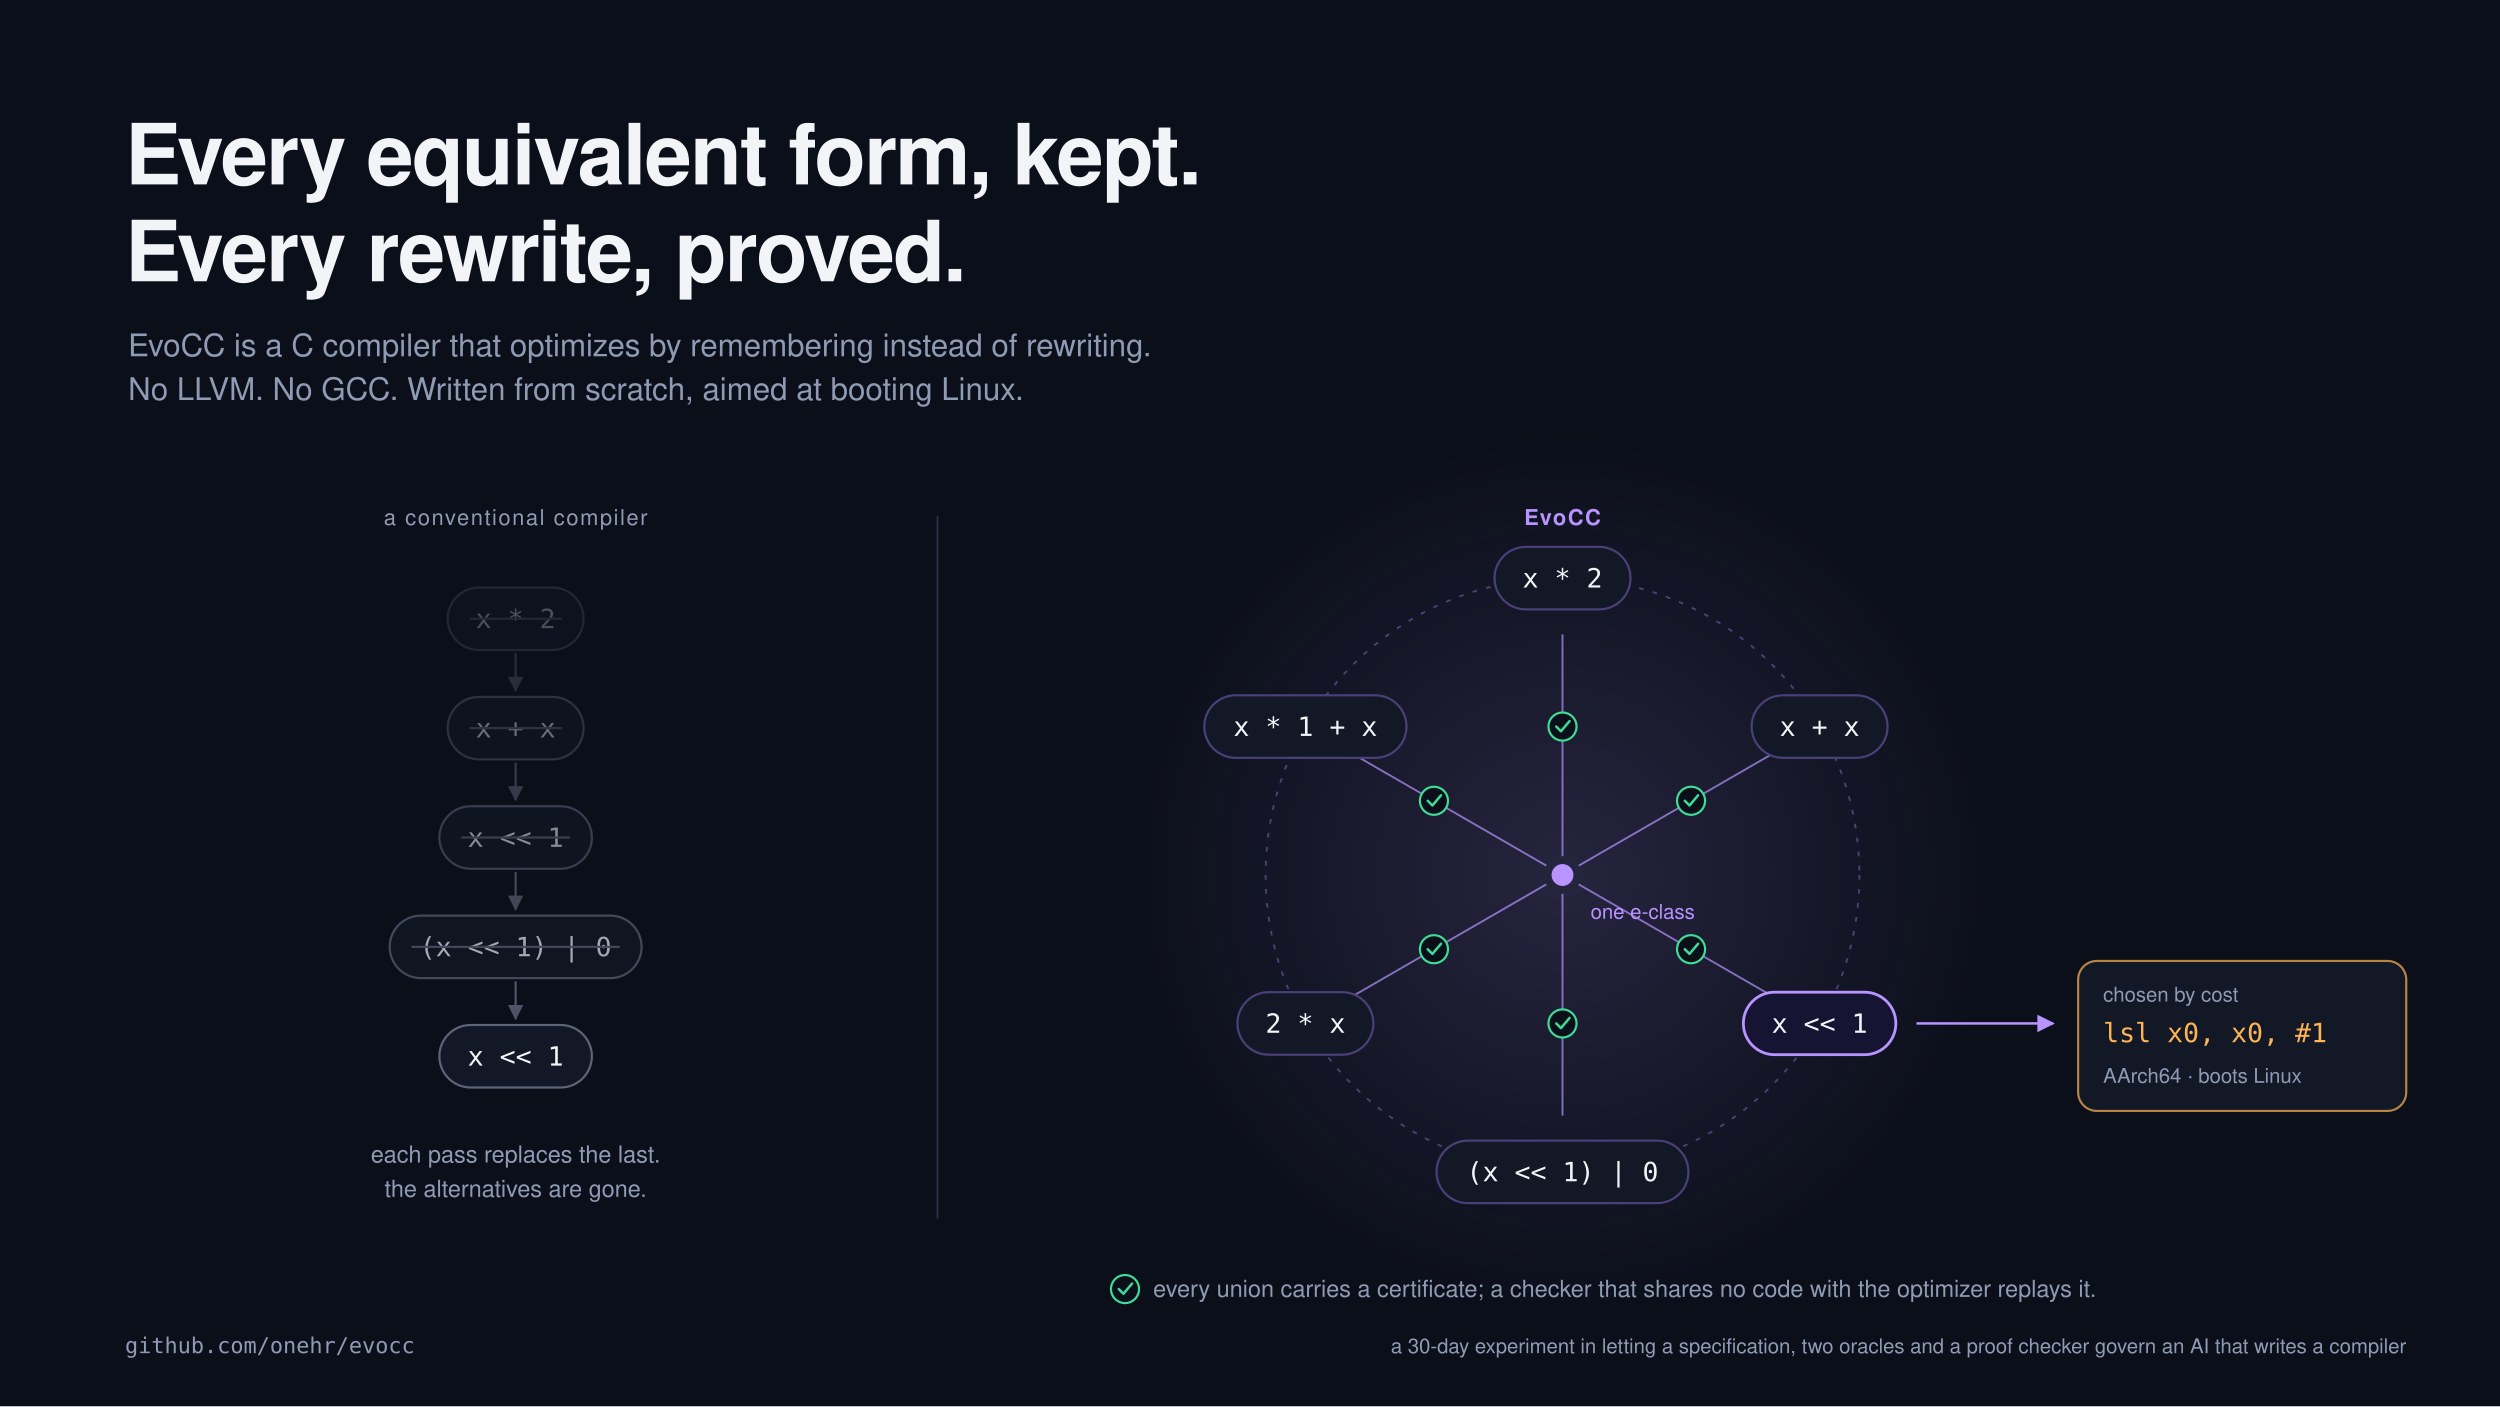
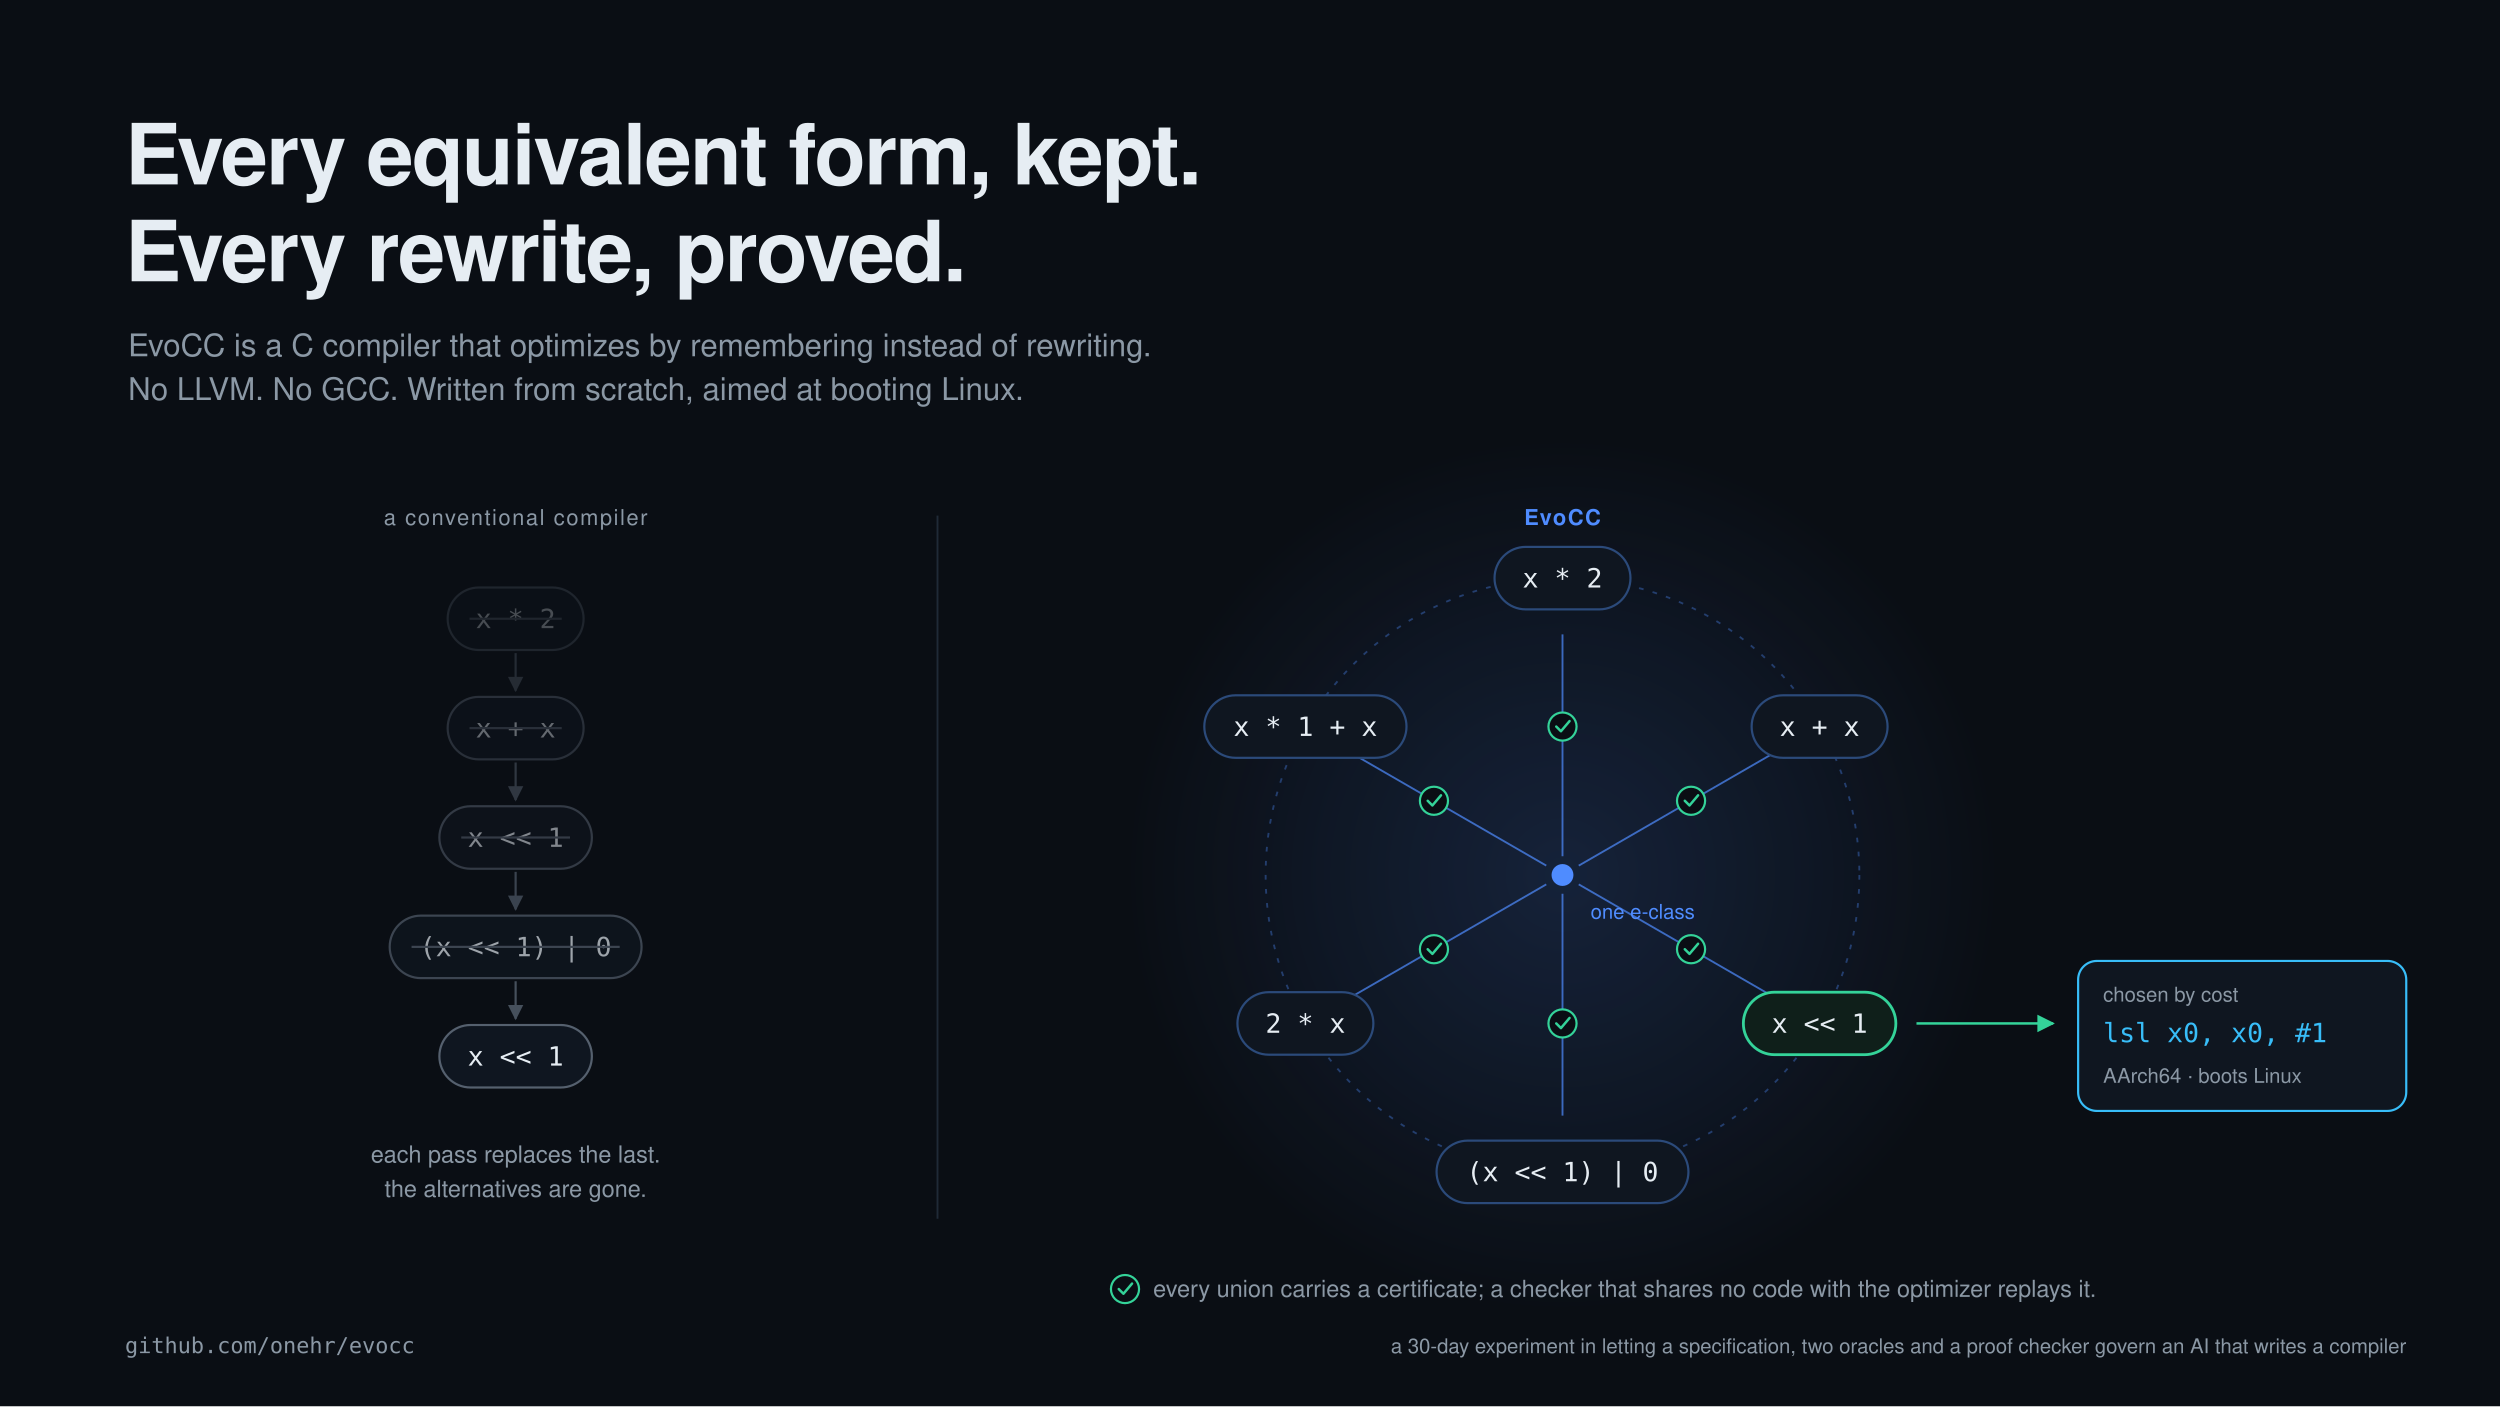
<svg xmlns="http://www.w3.org/2000/svg" width="1600" height="900" viewBox="0 0 1600 900">
  <defs>
-     <marker id="a" viewBox="0 0 10 10" refX="9" refY="5" markerWidth="7" markerHeight="7" orient="auto">
-       <path d="M0 0L10 5L0 10z" fill="#5c6578" />
+     <marker id="arr-1f2a37" viewBox="0 0 10 10" refX="9" refY="5" markerWidth="7" markerHeight="7" orient="auto">
+       <path d="M0 0L10 5L0 10z" fill="#1f2a37" />
    </marker>
-     <marker id="av" viewBox="0 0 10 10" refX="9" refY="5" markerWidth="7" markerHeight="7" orient="auto">
-       <path d="M0 0L10 5L0 10z" fill="#b794ff" />
+     <marker id="arr-4f8cff" viewBox="0 0 10 10" refX="9" refY="5" markerWidth="7" markerHeight="7" orient="auto">
+       <path d="M0 0L10 5L0 10z" fill="#4f8cff" />
    </marker>
+     <marker id="arr-38bdf8" viewBox="0 0 10 10" refX="9" refY="5" markerWidth="7" markerHeight="7" orient="auto">
+       <path d="M0 0L10 5L0 10z" fill="#38bdf8" />
+     </marker>
+     <marker id="arr-34d399" viewBox="0 0 10 10" refX="9" refY="5" markerWidth="7" markerHeight="7" orient="auto">
+       <path d="M0 0L10 5L0 10z" fill="#34d399" />
+     </marker>
+     <marker id="arr-55606e" viewBox="0 0 10 10" refX="9" refY="5" markerWidth="7" markerHeight="7" orient="auto">
+       <path d="M0 0L10 5L0 10z" fill="#55606e" />
+     </marker>
+     <linearGradient id="hair" x1="0" x2="1">
+       <stop offset="0" stop-color="#4f8cff" />
+       <stop offset="0.55" stop-color="#38bdf8" />
+       <stop offset="1" stop-color="#34d399" />
+     </linearGradient>
    <radialGradient id="glow" cx="0.5" cy="0.5" r="0.5">
-       <stop offset="0" stop-color="#b794ff" stop-opacity="0.16" />
-       <stop offset="1" stop-color="#b794ff" stop-opacity="0" />
+       <stop offset="0" stop-color="#4f8cff" stop-opacity="0.16" />
+       <stop offset="1" stop-color="#4f8cff" stop-opacity="0" />
    </radialGradient>
  </defs>
-   <rect width="1600" height="900" fill="#0b0f1a" />
-   <text x="80" y="118" font-family="Helvetica Neue, Helvetica, Arial, sans-serif" font-size="54" font-weight="700" fill="#f2f4f8" text-anchor="start" opacity="1.0" letter-spacing="-1">Every equivalent form, kept.</text>
-   <text x="80" y="180" font-family="Helvetica Neue, Helvetica, Arial, sans-serif" font-size="54" font-weight="700" fill="#f2f4f8" text-anchor="start" opacity="1.0" letter-spacing="-1">Every rewrite, proved.</text>
-   <text x="82" y="228" font-family="Helvetica Neue, Helvetica, Arial, sans-serif" font-size="20" font-weight="normal" fill="#8f9bb3" text-anchor="start" opacity="1.0" letter-spacing="0">EvoCC is a C compiler that optimizes by remembering instead of rewriting.</text>
-   <text x="82" y="256" font-family="Helvetica Neue, Helvetica, Arial, sans-serif" font-size="20" font-weight="normal" fill="#8f9bb3" text-anchor="start" opacity="1.0" letter-spacing="0">No LLVM. No GCC. Written from scratch, aimed at booting Linux.</text>
-   <text x="330" y="336" font-family="Helvetica Neue, Helvetica, Arial, sans-serif" font-size="14" font-weight="500" fill="#8f9bb3" text-anchor="middle" opacity="1" letter-spacing="1">a conventional compiler</text>
+   <rect width="1600" height="900" fill="#0a0e14" />
+   <text x="80" y="118" font-family="Helvetica Neue, Helvetica, Arial, sans-serif" font-size="54" font-weight="700" fill="#e6edf3" text-anchor="start" opacity="1.0" letter-spacing="-1">Every equivalent form, kept.</text>
+   <text x="80" y="180" font-family="Helvetica Neue, Helvetica, Arial, sans-serif" font-size="54" font-weight="700" fill="#e6edf3" text-anchor="start" opacity="1.0" letter-spacing="-1">Every rewrite, proved.</text>
+   <text x="82" y="228" font-family="Helvetica Neue, Helvetica, Arial, sans-serif" font-size="20" font-weight="normal" fill="#8b98a5" text-anchor="start" opacity="1.0" letter-spacing="0">EvoCC is a C compiler that optimizes by remembering instead of rewriting.</text>
+   <text x="82" y="256" font-family="Helvetica Neue, Helvetica, Arial, sans-serif" font-size="20" font-weight="normal" fill="#8b98a5" text-anchor="start" opacity="1.0" letter-spacing="0">No LLVM. No GCC. Written from scratch, aimed at booting Linux.</text>
+   <text x="330" y="336" font-family="Helvetica Neue, Helvetica, Arial, sans-serif" font-size="14" font-weight="500" fill="#8b98a5" text-anchor="middle" opacity="1" letter-spacing="1">a conventional compiler</text>
  <g opacity="0.28">
-     <rect x="286.5" y="376.0" width="87.0" height="40" rx="20" fill="#121826" stroke="#5c6578" stroke-width="1.4" />
-     <text x="330" y="402" font-family="JetBrains Mono, Menlo, monospace" font-size="17" fill="#f2f4f8" text-anchor="middle">x * 2</text>
-     <line x1="300.5" y1="396" x2="359.5" y2="396" stroke="#5c6578" stroke-width="1.4" />
+     <rect x="286.5" y="376.0" width="87.0" height="40" rx="20" fill="#0f1620" stroke="#55606e" stroke-width="1.4" />
+     <text x="330" y="402" font-family="JetBrains Mono, Menlo, monospace" font-size="17" fill="#e6edf3" text-anchor="middle">x * 2</text>
+     <line x1="300.5" y1="396" x2="359.5" y2="396" stroke="#55606e" stroke-width="1.4" />
  </g>
-   <line x1="330" y1="418.0" x2="330" y2="442.0" stroke="#5c6578" stroke-width="1.4" marker-end="url(#a)" opacity="0.35" />
+   <line x1="330" y1="418.0" x2="330" y2="442.0" stroke="#55606e" stroke-width="1.4" opacity="0.35" marker-end="url(#arr-55606e)" />
  <g opacity="0.41">
-     <rect x="286.5" y="446.0" width="87.0" height="40" rx="20" fill="#121826" stroke="#5c6578" stroke-width="1.4" />
-     <text x="330" y="472" font-family="JetBrains Mono, Menlo, monospace" font-size="17" fill="#f2f4f8" text-anchor="middle">x + x</text>
-     <line x1="300.5" y1="466" x2="359.5" y2="466" stroke="#5c6578" stroke-width="1.4" />
+     <rect x="286.5" y="446.0" width="87.0" height="40" rx="20" fill="#0f1620" stroke="#55606e" stroke-width="1.4" />
+     <text x="330" y="472" font-family="JetBrains Mono, Menlo, monospace" font-size="17" fill="#e6edf3" text-anchor="middle">x + x</text>
+     <line x1="300.5" y1="466" x2="359.5" y2="466" stroke="#55606e" stroke-width="1.4" />
  </g>
-   <line x1="330" y1="488.0" x2="330" y2="512.0" stroke="#5c6578" stroke-width="1.4" marker-end="url(#a)" opacity="0.5" />
+   <line x1="330" y1="488.0" x2="330" y2="512.0" stroke="#55606e" stroke-width="1.4" opacity="0.5" marker-end="url(#arr-55606e)" />
  <g opacity="0.54">
-     <rect x="281.2" y="516.0" width="97.6" height="40" rx="20" fill="#121826" stroke="#5c6578" stroke-width="1.4" />
-     <text x="330" y="542" font-family="JetBrains Mono, Menlo, monospace" font-size="17" fill="#f2f4f8" text-anchor="middle">x &lt;&lt; 1</text>
-     <line x1="295.2" y1="536" x2="364.8" y2="536" stroke="#5c6578" stroke-width="1.4" />
+     <rect x="281.2" y="516.0" width="97.6" height="40" rx="20" fill="#0f1620" stroke="#55606e" stroke-width="1.4" />
+     <text x="330" y="542" font-family="JetBrains Mono, Menlo, monospace" font-size="17" fill="#e6edf3" text-anchor="middle">x &lt;&lt; 1</text>
+     <line x1="295.2" y1="536" x2="364.8" y2="536" stroke="#55606e" stroke-width="1.4" />
  </g>
-   <line x1="330" y1="558.0" x2="330" y2="582.0" stroke="#5c6578" stroke-width="1.4" marker-end="url(#a)" opacity="0.65" />
+   <line x1="330" y1="558.0" x2="330" y2="582.0" stroke="#55606e" stroke-width="1.4" opacity="0.65" marker-end="url(#arr-55606e)" />
  <g opacity="0.67">
-     <rect x="249.4" y="586.0" width="161.2" height="40" rx="20" fill="#121826" stroke="#5c6578" stroke-width="1.4" />
-     <text x="330" y="612" font-family="JetBrains Mono, Menlo, monospace" font-size="17" fill="#f2f4f8" text-anchor="middle">(x &lt;&lt; 1) | 0</text>
-     <line x1="263.4" y1="606" x2="396.6" y2="606" stroke="#5c6578" stroke-width="1.4" />
+     <rect x="249.4" y="586.0" width="161.2" height="40" rx="20" fill="#0f1620" stroke="#55606e" stroke-width="1.4" />
+     <text x="330" y="612" font-family="JetBrains Mono, Menlo, monospace" font-size="17" fill="#e6edf3" text-anchor="middle">(x &lt;&lt; 1) | 0</text>
+     <line x1="263.4" y1="606" x2="396.6" y2="606" stroke="#55606e" stroke-width="1.4" />
  </g>
-   <line x1="330" y1="628.0" x2="330" y2="652.0" stroke="#5c6578" stroke-width="1.4" marker-end="url(#a)" opacity="0.8" />
+   <line x1="330" y1="628.0" x2="330" y2="652.0" stroke="#55606e" stroke-width="1.4" opacity="0.8" marker-end="url(#arr-55606e)" />
  <g opacity="1.0">
-     <rect x="281.2" y="656.0" width="97.6" height="40" rx="20" fill="#121826" stroke="#5c6578" stroke-width="1.4" />
-     <text x="330" y="682" font-family="JetBrains Mono, Menlo, monospace" font-size="17" fill="#f2f4f8" text-anchor="middle">x &lt;&lt; 1</text>
+     <rect x="281.2" y="656.0" width="97.6" height="40" rx="20" fill="#0f1620" stroke="#55606e" stroke-width="1.4" />
+     <text x="330" y="682" font-family="JetBrains Mono, Menlo, monospace" font-size="17" fill="#e6edf3" text-anchor="middle">x &lt;&lt; 1</text>
  </g>
-   <text x="330" y="744" font-family="Helvetica Neue, Helvetica, Arial, sans-serif" font-size="15" font-weight="normal" fill="#8f9bb3" text-anchor="middle" opacity="1.0" letter-spacing="0">each pass replaces the last.</text>
-   <text x="330" y="766" font-family="Helvetica Neue, Helvetica, Arial, sans-serif" font-size="15" font-weight="normal" fill="#8f9bb3" text-anchor="middle" opacity="1.0" letter-spacing="0">the alternatives are gone.</text>
-   <line x1="600" y1="330" x2="600" y2="780" stroke="#2a3450" stroke-width="1" />
+   <text x="330" y="744" font-family="Helvetica Neue, Helvetica, Arial, sans-serif" font-size="15" font-weight="normal" fill="#8b98a5" text-anchor="middle" opacity="1.0" letter-spacing="0">each pass replaces the last.</text>
+   <text x="330" y="766" font-family="Helvetica Neue, Helvetica, Arial, sans-serif" font-size="15" font-weight="normal" fill="#8b98a5" text-anchor="middle" opacity="1.0" letter-spacing="0">the alternatives are gone.</text>
+   <line x1="600" y1="330" x2="600" y2="780" stroke="#1f2a37" stroke-width="1.2" opacity="1.0" />
  <circle cx="1000" cy="560" r="280" fill="url(#glow)" />
-   <text x="1000" y="336" font-family="Helvetica Neue, Helvetica, Arial, sans-serif" font-size="14" font-weight="600" fill="#b794ff" text-anchor="middle" opacity="1" letter-spacing="1">EvoCC</text>
-   <circle cx="1000" cy="560" r="190" fill="none" stroke="#b794ff" stroke-opacity="0.35" stroke-width="1.2" stroke-dasharray="3 6" />
-   <circle cx="1000" cy="560" r="7" fill="#b794ff" />
-   <text x="1018" y="588" font-family="Helvetica Neue, Helvetica, Arial, sans-serif" font-size="13" font-weight="500" fill="#b794ff" text-anchor="start" opacity="1.0" letter-spacing="0">one e-class</text>
-   <line x1="1000.0" y1="548.0" x2="1000.0" y2="406.0" stroke="#b794ff" stroke-width="1.2" stroke-opacity="0.7" />
-   <circle cx="1000.0" cy="465.0" r="9" fill="#0b0f1a" stroke="#3ddc97" stroke-width="1.4" />
-   <path d="M996.0 465.0 L999.0 468.0 L1004.5 461.5" fill="none" stroke="#3ddc97" stroke-width="1.6" stroke-linecap="round" stroke-linejoin="round" />
+   <text x="1000" y="336" font-family="Helvetica Neue, Helvetica, Arial, sans-serif" font-size="14" font-weight="600" fill="#4f8cff" text-anchor="middle" opacity="1" letter-spacing="1">EvoCC</text>
+   <circle cx="1000" cy="560" r="190" fill="none" stroke="#4f8cff" stroke-opacity="0.35" stroke-width="1.2" stroke-dasharray="3 6" />
+   <circle cx="1000" cy="560" r="7" fill="#4f8cff" />
+   <text x="1018" y="588" font-family="Helvetica Neue, Helvetica, Arial, sans-serif" font-size="13" font-weight="500" fill="#4f8cff" text-anchor="start" opacity="1.0" letter-spacing="0">one e-class</text>
+   <line x1="1000.0" y1="548.0" x2="1000.0" y2="406.0" stroke="#4f8cff" stroke-width="1.2" opacity="0.7" />
+   <circle cx="1000.0" cy="465.0" r="9" fill="#0a0e14" stroke="#34d399" stroke-width="1.4" />
+   <path d="M996.0 465.0 L999.0 468.0 L1004.5 461.5" fill="none" stroke="#34d399" stroke-width="1.6" stroke-linecap="round" stroke-linejoin="round" />
  <g opacity="1.0">
-     <rect x="956.5" y="350.0" width="87.0" height="40" rx="20" fill="#121826" stroke="#4b3f78" stroke-width="1.4" />
-     <text x="1000.0" y="376.0" font-family="JetBrains Mono, Menlo, monospace" font-size="17" fill="#f2f4f8" text-anchor="middle">x * 2</text>
+     <rect x="956.5" y="350.0" width="87.0" height="40" rx="20" fill="#0f1620" stroke="#2b4a7a" stroke-width="1.4" />
+     <text x="1000.0" y="376.0" font-family="JetBrains Mono, Menlo, monospace" font-size="17" fill="#e6edf3" text-anchor="middle">x * 2</text>
  </g>
-   <line x1="1010.392" y1="554.0" x2="1133.368" y2="483.0" stroke="#b794ff" stroke-width="1.2" stroke-opacity="0.7" />
-   <circle cx="1082.272" cy="512.5" r="9" fill="#0b0f1a" stroke="#3ddc97" stroke-width="1.4" />
-   <path d="M1078.272 512.5 L1081.272 515.5 L1086.772 509.0" fill="none" stroke="#3ddc97" stroke-width="1.6" stroke-linecap="round" stroke-linejoin="round" />
+   <line x1="1010.392" y1="554.0" x2="1133.368" y2="483.0" stroke="#4f8cff" stroke-width="1.2" opacity="0.7" />
+   <circle cx="1082.272" cy="512.5" r="9" fill="#0a0e14" stroke="#34d399" stroke-width="1.4" />
+   <path d="M1078.272 512.5 L1081.272 515.5 L1086.772 509.0" fill="none" stroke="#34d399" stroke-width="1.6" stroke-linecap="round" stroke-linejoin="round" />
  <g opacity="1.0">
-     <rect x="1121.045" y="445.0" width="87.0" height="40" rx="20" fill="#121826" stroke="#4b3f78" stroke-width="1.4" />
-     <text x="1164.545" y="471.0" font-family="JetBrains Mono, Menlo, monospace" font-size="17" fill="#f2f4f8" text-anchor="middle">x + x</text>
+     <rect x="1121.045" y="445.0" width="87.0" height="40" rx="20" fill="#0f1620" stroke="#2b4a7a" stroke-width="1.4" />
+     <text x="1164.545" y="471.0" font-family="JetBrains Mono, Menlo, monospace" font-size="17" fill="#e6edf3" text-anchor="middle">x + x</text>
  </g>
-   <line x1="1010.392" y1="566.0" x2="1133.368" y2="637.0" stroke="#b794ff" stroke-width="1.2" stroke-opacity="0.7" />
-   <circle cx="1082.272" cy="607.5" r="9" fill="#0b0f1a" stroke="#3ddc97" stroke-width="1.4" />
-   <path d="M1078.272 607.5 L1081.272 610.5 L1086.772 604.0" fill="none" stroke="#3ddc97" stroke-width="1.6" stroke-linecap="round" stroke-linejoin="round" />
+   <line x1="1010.392" y1="566.0" x2="1133.368" y2="637.0" stroke="#4f8cff" stroke-width="1.2" opacity="0.7" />
+   <circle cx="1082.272" cy="607.5" r="9" fill="#0a0e14" stroke="#34d399" stroke-width="1.4" />
+   <path d="M1078.272 607.5 L1081.272 610.5 L1086.772 604.0" fill="none" stroke="#34d399" stroke-width="1.6" stroke-linecap="round" stroke-linejoin="round" />
  <g opacity="1.0">
-     <rect x="1115.745" y="635.0" width="97.6" height="40" rx="20" fill="#171433" stroke="#b794ff" stroke-width="1.8" />
-     <text x="1164.545" y="661.0" font-family="JetBrains Mono, Menlo, monospace" font-size="17" fill="#f2f4f8" text-anchor="middle">x &lt;&lt; 1</text>
+     <rect x="1115.745" y="635.0" width="97.6" height="40" rx="20" fill="#0f1f1a" stroke="#34d399" stroke-width="1.8" />
+     <text x="1164.545" y="661.0" font-family="JetBrains Mono, Menlo, monospace" font-size="17" fill="#e6edf3" text-anchor="middle">x &lt;&lt; 1</text>
  </g>
-   <line x1="1000.0" y1="572.0" x2="1000.0" y2="714.0" stroke="#b794ff" stroke-width="1.2" stroke-opacity="0.7" />
-   <circle cx="1000.0" cy="655.0" r="9" fill="#0b0f1a" stroke="#3ddc97" stroke-width="1.4" />
-   <path d="M996.0 655.0 L999.0 658.0 L1004.5 651.5" fill="none" stroke="#3ddc97" stroke-width="1.6" stroke-linecap="round" stroke-linejoin="round" />
+   <line x1="1000.0" y1="572.0" x2="1000.0" y2="714.0" stroke="#4f8cff" stroke-width="1.2" opacity="0.7" />
+   <circle cx="1000.0" cy="655.0" r="9" fill="#0a0e14" stroke="#34d399" stroke-width="1.4" />
+   <path d="M996.0 655.0 L999.0 658.0 L1004.5 651.5" fill="none" stroke="#34d399" stroke-width="1.6" stroke-linecap="round" stroke-linejoin="round" />
  <g opacity="1.0">
-     <rect x="919.4" y="730.0" width="161.2" height="40" rx="20" fill="#121826" stroke="#4b3f78" stroke-width="1.4" />
-     <text x="1000.0" y="756.0" font-family="JetBrains Mono, Menlo, monospace" font-size="17" fill="#f2f4f8" text-anchor="middle">(x &lt;&lt; 1) | 0</text>
+     <rect x="919.4" y="730.0" width="161.2" height="40" rx="20" fill="#0f1620" stroke="#2b4a7a" stroke-width="1.4" />
+     <text x="1000.0" y="756.0" font-family="JetBrains Mono, Menlo, monospace" font-size="17" fill="#e6edf3" text-anchor="middle">(x &lt;&lt; 1) | 0</text>
  </g>
-   <line x1="989.608" y1="566.0" x2="866.632" y2="637.0" stroke="#b794ff" stroke-width="1.2" stroke-opacity="0.7" />
-   <circle cx="917.728" cy="607.5" r="9" fill="#0b0f1a" stroke="#3ddc97" stroke-width="1.4" />
-   <path d="M913.728 607.5 L916.728 610.5 L922.228 604.0" fill="none" stroke="#3ddc97" stroke-width="1.6" stroke-linecap="round" stroke-linejoin="round" />
+   <line x1="989.608" y1="566.0" x2="866.632" y2="637.0" stroke="#4f8cff" stroke-width="1.2" opacity="0.7" />
+   <circle cx="917.728" cy="607.5" r="9" fill="#0a0e14" stroke="#34d399" stroke-width="1.4" />
+   <path d="M913.728 607.5 L916.728 610.5 L922.228 604.0" fill="none" stroke="#34d399" stroke-width="1.6" stroke-linecap="round" stroke-linejoin="round" />
  <g opacity="1.0">
-     <rect x="791.955" y="635.0" width="87.0" height="40" rx="20" fill="#121826" stroke="#4b3f78" stroke-width="1.4" />
-     <text x="835.455" y="661.0" font-family="JetBrains Mono, Menlo, monospace" font-size="17" fill="#f2f4f8" text-anchor="middle">2 * x</text>
+     <rect x="791.955" y="635.0" width="87.0" height="40" rx="20" fill="#0f1620" stroke="#2b4a7a" stroke-width="1.4" />
+     <text x="835.455" y="661.0" font-family="JetBrains Mono, Menlo, monospace" font-size="17" fill="#e6edf3" text-anchor="middle">2 * x</text>
  </g>
-   <line x1="989.608" y1="554.0" x2="866.632" y2="483.0" stroke="#b794ff" stroke-width="1.2" stroke-opacity="0.7" />
-   <circle cx="917.728" cy="512.5" r="9" fill="#0b0f1a" stroke="#3ddc97" stroke-width="1.4" />
-   <path d="M913.728 512.5 L916.728 515.5 L922.228 509.0" fill="none" stroke="#3ddc97" stroke-width="1.6" stroke-linecap="round" stroke-linejoin="round" />
+   <line x1="989.608" y1="554.0" x2="866.632" y2="483.0" stroke="#4f8cff" stroke-width="1.2" opacity="0.7" />
+   <circle cx="917.728" cy="512.5" r="9" fill="#0a0e14" stroke="#34d399" stroke-width="1.4" />
+   <path d="M913.728 512.5 L916.728 515.5 L922.228 509.0" fill="none" stroke="#34d399" stroke-width="1.6" stroke-linecap="round" stroke-linejoin="round" />
  <g opacity="1.0">
-     <rect x="770.755" y="445.0" width="129.4" height="40" rx="20" fill="#121826" stroke="#4b3f78" stroke-width="1.4" />
-     <text x="835.455" y="471.0" font-family="JetBrains Mono, Menlo, monospace" font-size="17" fill="#f2f4f8" text-anchor="middle">x * 1 + x</text>
+     <rect x="770.755" y="445.0" width="129.4" height="40" rx="20" fill="#0f1620" stroke="#2b4a7a" stroke-width="1.4" />
+     <text x="835.455" y="471.0" font-family="JetBrains Mono, Menlo, monospace" font-size="17" fill="#e6edf3" text-anchor="middle">x * 1 + x</text>
  </g>
-   <path d="M1226.545 655.0 L1314 655.0" fill="none" stroke="#b794ff" stroke-width="1.6" marker-end="url(#av)" />
-   <rect x="1330" y="615.0" width="210" height="96" rx="12" fill="#121826" stroke="#ffb454" stroke-opacity="0.7" stroke-width="1.4" />
-   <text x="1346" y="641.0" font-family="Helvetica Neue, Helvetica, Arial, sans-serif" font-size="13" font-weight="normal" fill="#8f9bb3" text-anchor="start" opacity="1.0" letter-spacing="0">chosen by cost</text>
-   <text x="1346" y="667.0" font-family="JetBrains Mono, Menlo, monospace" font-size="17" font-weight="normal" fill="#ffb454" text-anchor="start" opacity="1.0" letter-spacing="0">lsl  x0, x0, #1</text>
-   <text x="1346" y="693.0" font-family="Helvetica Neue, Helvetica, Arial, sans-serif" font-size="13" font-weight="normal" fill="#8f9bb3" text-anchor="start" opacity="1.0" letter-spacing="0">AArch64 · boots Linux</text>
-   <circle cx="720" cy="825" r="9" fill="#0b0f1a" stroke="#3ddc97" stroke-width="1.4" />
-   <path d="M716 825 L719 828 L724.5 821.5" fill="none" stroke="#3ddc97" stroke-width="1.6" stroke-linecap="round" stroke-linejoin="round" />
-   <text x="738" y="830" font-family="Helvetica Neue, Helvetica, Arial, sans-serif" font-size="15" font-weight="normal" fill="#8f9bb3" text-anchor="start" opacity="1.0" letter-spacing="0">every union carries a certificate; a checker that shares no code with the optimizer replays it.</text>
-   <text x="80" y="866" font-family="JetBrains Mono, Menlo, monospace" font-size="14" font-weight="normal" fill="#8f9bb3" text-anchor="start" opacity="1.0" letter-spacing="0">github.com/onehr/evocc</text>
-   <text x="1540" y="866" font-family="Helvetica Neue, Helvetica, Arial, sans-serif" font-size="13" font-weight="normal" fill="#8f9bb3" text-anchor="end" opacity="1.0" letter-spacing="0">a 30-day experiment in letting a specification, two oracles and a proof checker govern an AI that writes a compiler</text>
+   <line x1="1226.545" y1="655.0" x2="1314" y2="655.0" stroke="#34d399" stroke-width="1.6" opacity="1.0" marker-end="url(#arr-34d399)" />
+   <rect x="1330" y="615.0" width="210" height="96" rx="12" fill="#0f1620" stroke="#38bdf8" stroke-width="1.4" opacity="1.0" />
+   <text x="1346" y="641.0" font-family="Helvetica Neue, Helvetica, Arial, sans-serif" font-size="13" font-weight="normal" fill="#8b98a5" text-anchor="start" opacity="1.0" letter-spacing="0">chosen by cost</text>
+   <text x="1346" y="667.0" font-family="JetBrains Mono, Menlo, monospace" font-size="17" font-weight="normal" fill="#38bdf8" text-anchor="start" opacity="1.0" letter-spacing="0">lsl  x0, x0, #1</text>
+   <text x="1346" y="693.0" font-family="Helvetica Neue, Helvetica, Arial, sans-serif" font-size="13" font-weight="normal" fill="#8b98a5" text-anchor="start" opacity="1.0" letter-spacing="0">AArch64 · boots Linux</text>
+   <circle cx="720" cy="825" r="9" fill="#0a0e14" stroke="#34d399" stroke-width="1.4" />
+   <path d="M716 825 L719 828 L724.5 821.5" fill="none" stroke="#34d399" stroke-width="1.6" stroke-linecap="round" stroke-linejoin="round" />
+   <text x="738" y="830" font-family="Helvetica Neue, Helvetica, Arial, sans-serif" font-size="15" font-weight="normal" fill="#8b98a5" text-anchor="start" opacity="1.0" letter-spacing="0">every union carries a certificate; a checker that shares no code with the optimizer replays it.</text>
+   <text x="80" y="866" font-family="JetBrains Mono, Menlo, monospace" font-size="14" font-weight="normal" fill="#8b98a5" text-anchor="start" opacity="1.0" letter-spacing="0">github.com/onehr/evocc</text>
+   <text x="1540" y="866" font-family="Helvetica Neue, Helvetica, Arial, sans-serif" font-size="13" font-weight="normal" fill="#8b98a5" text-anchor="end" opacity="1.0" letter-spacing="0">a 30-day experiment in letting a specification, two oracles and a proof checker govern an AI that writes a compiler</text>
</svg>
